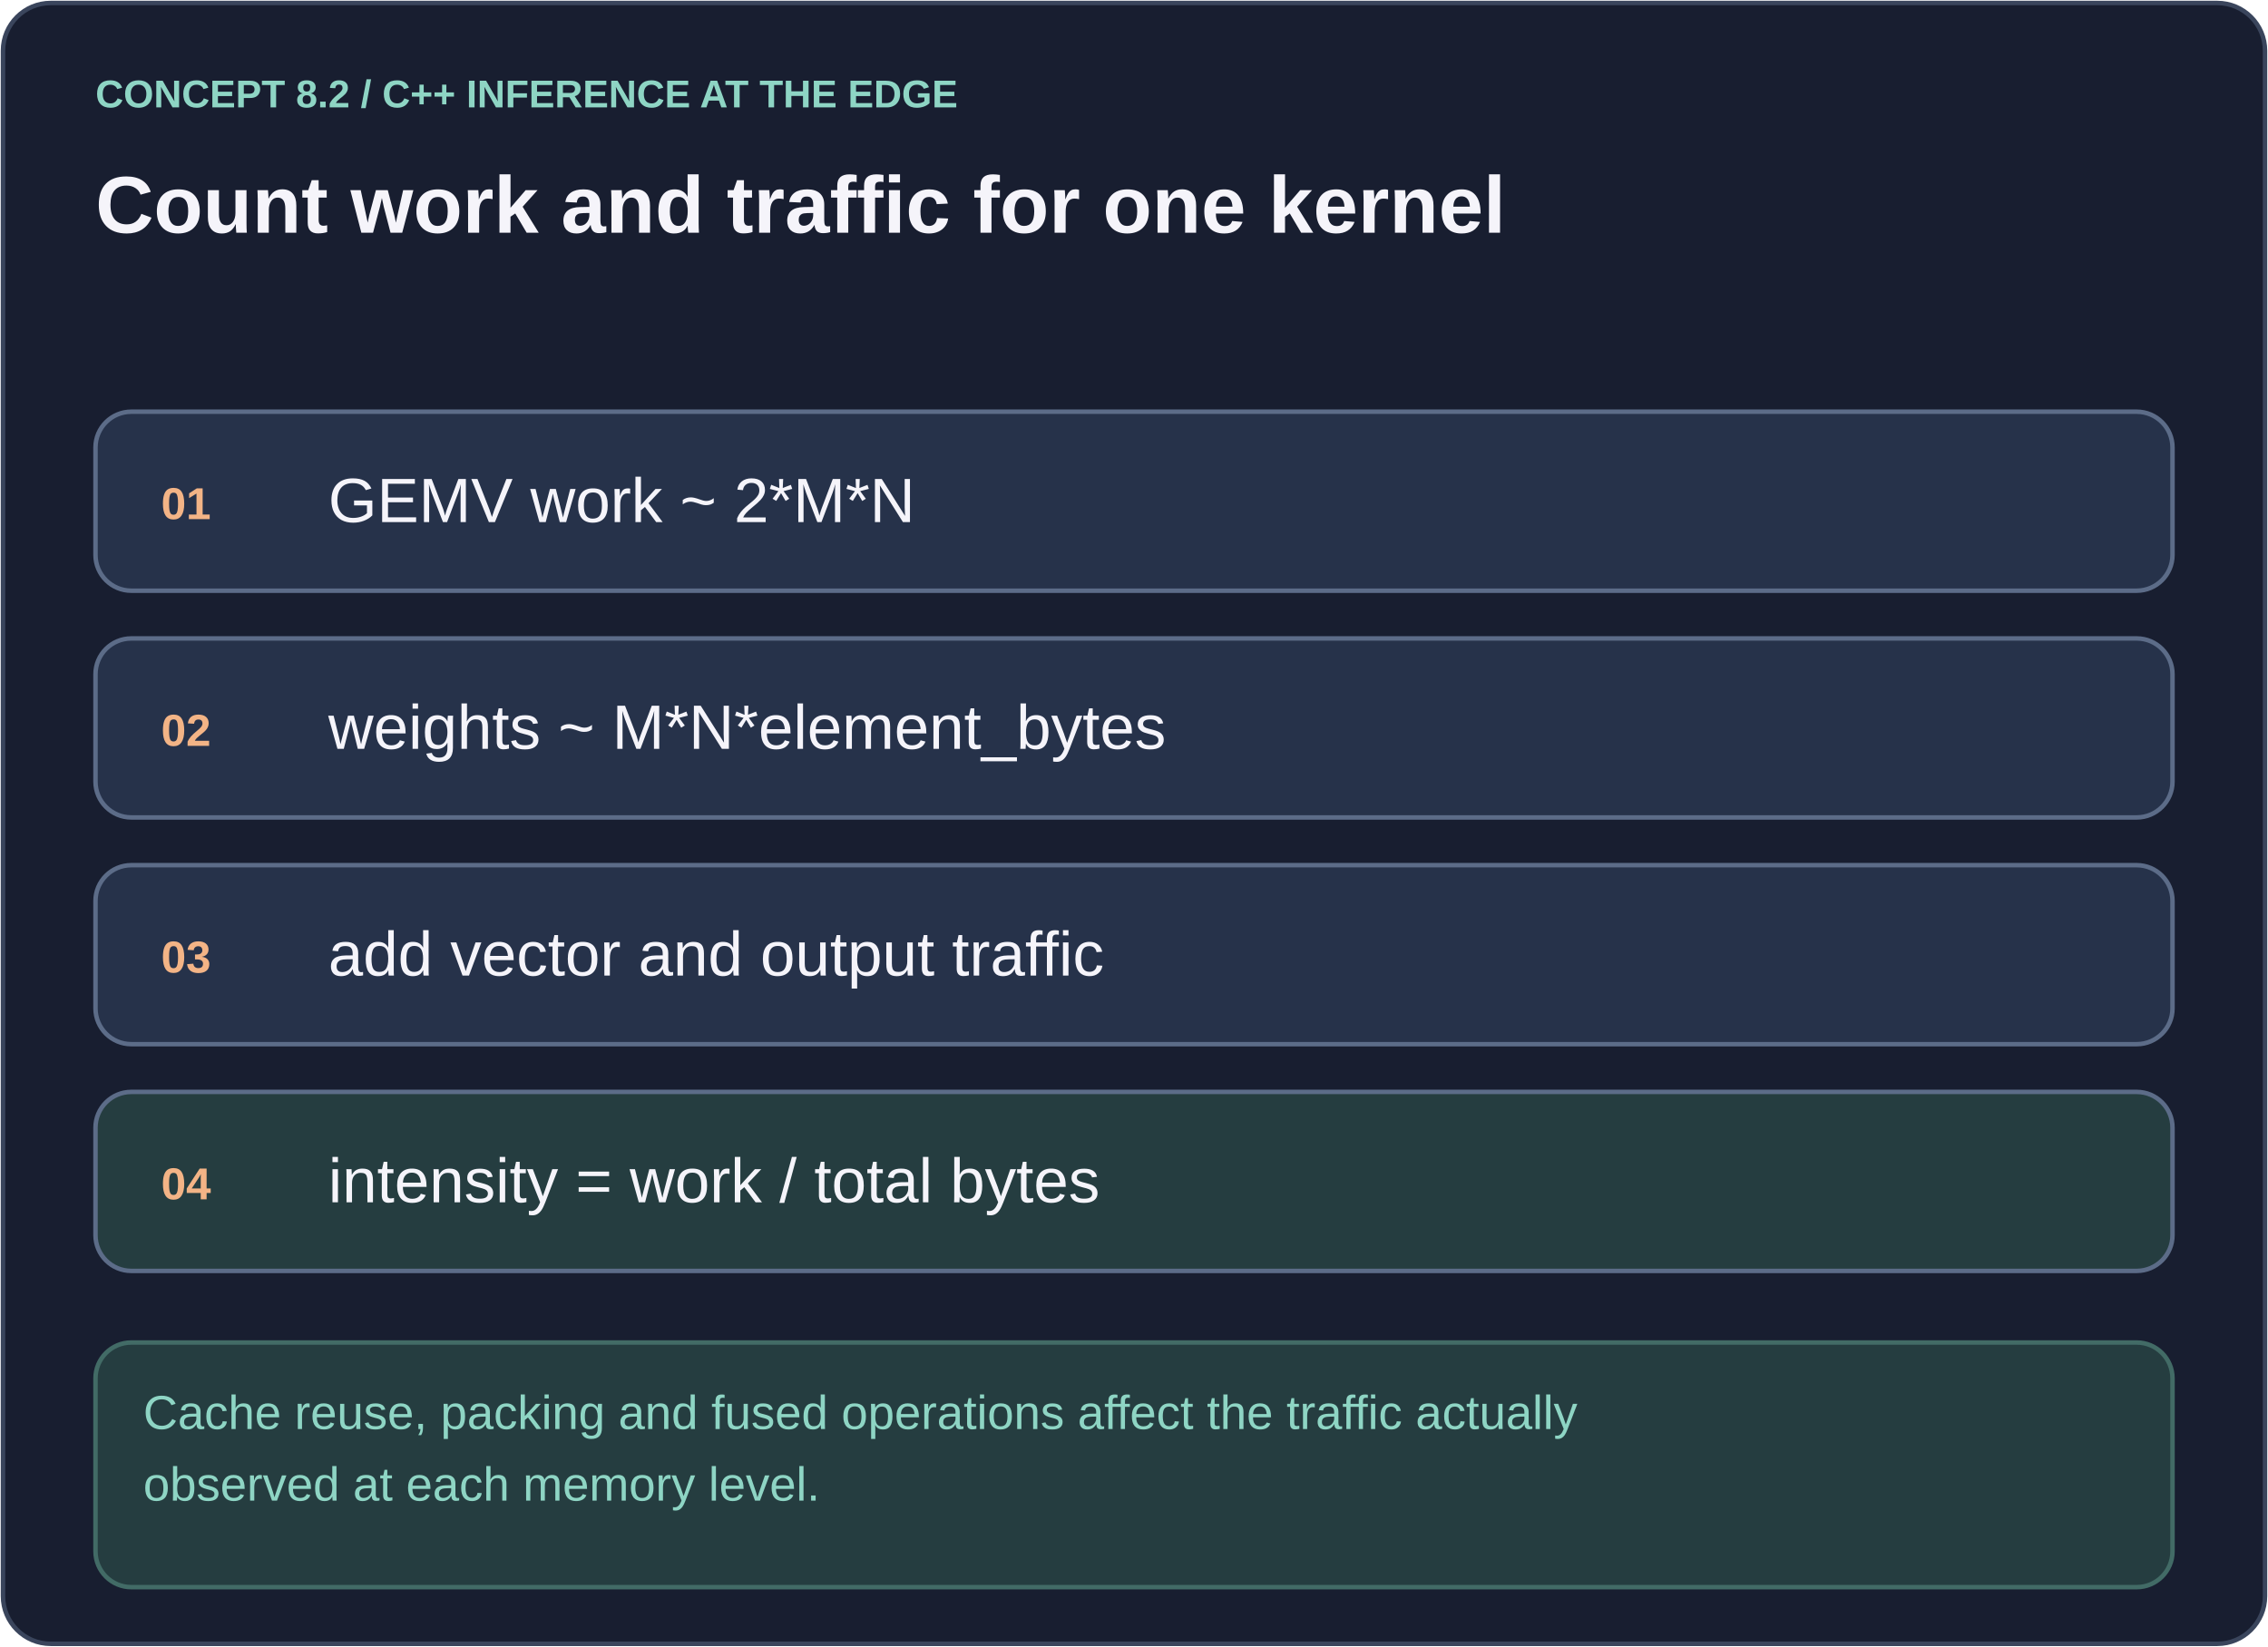
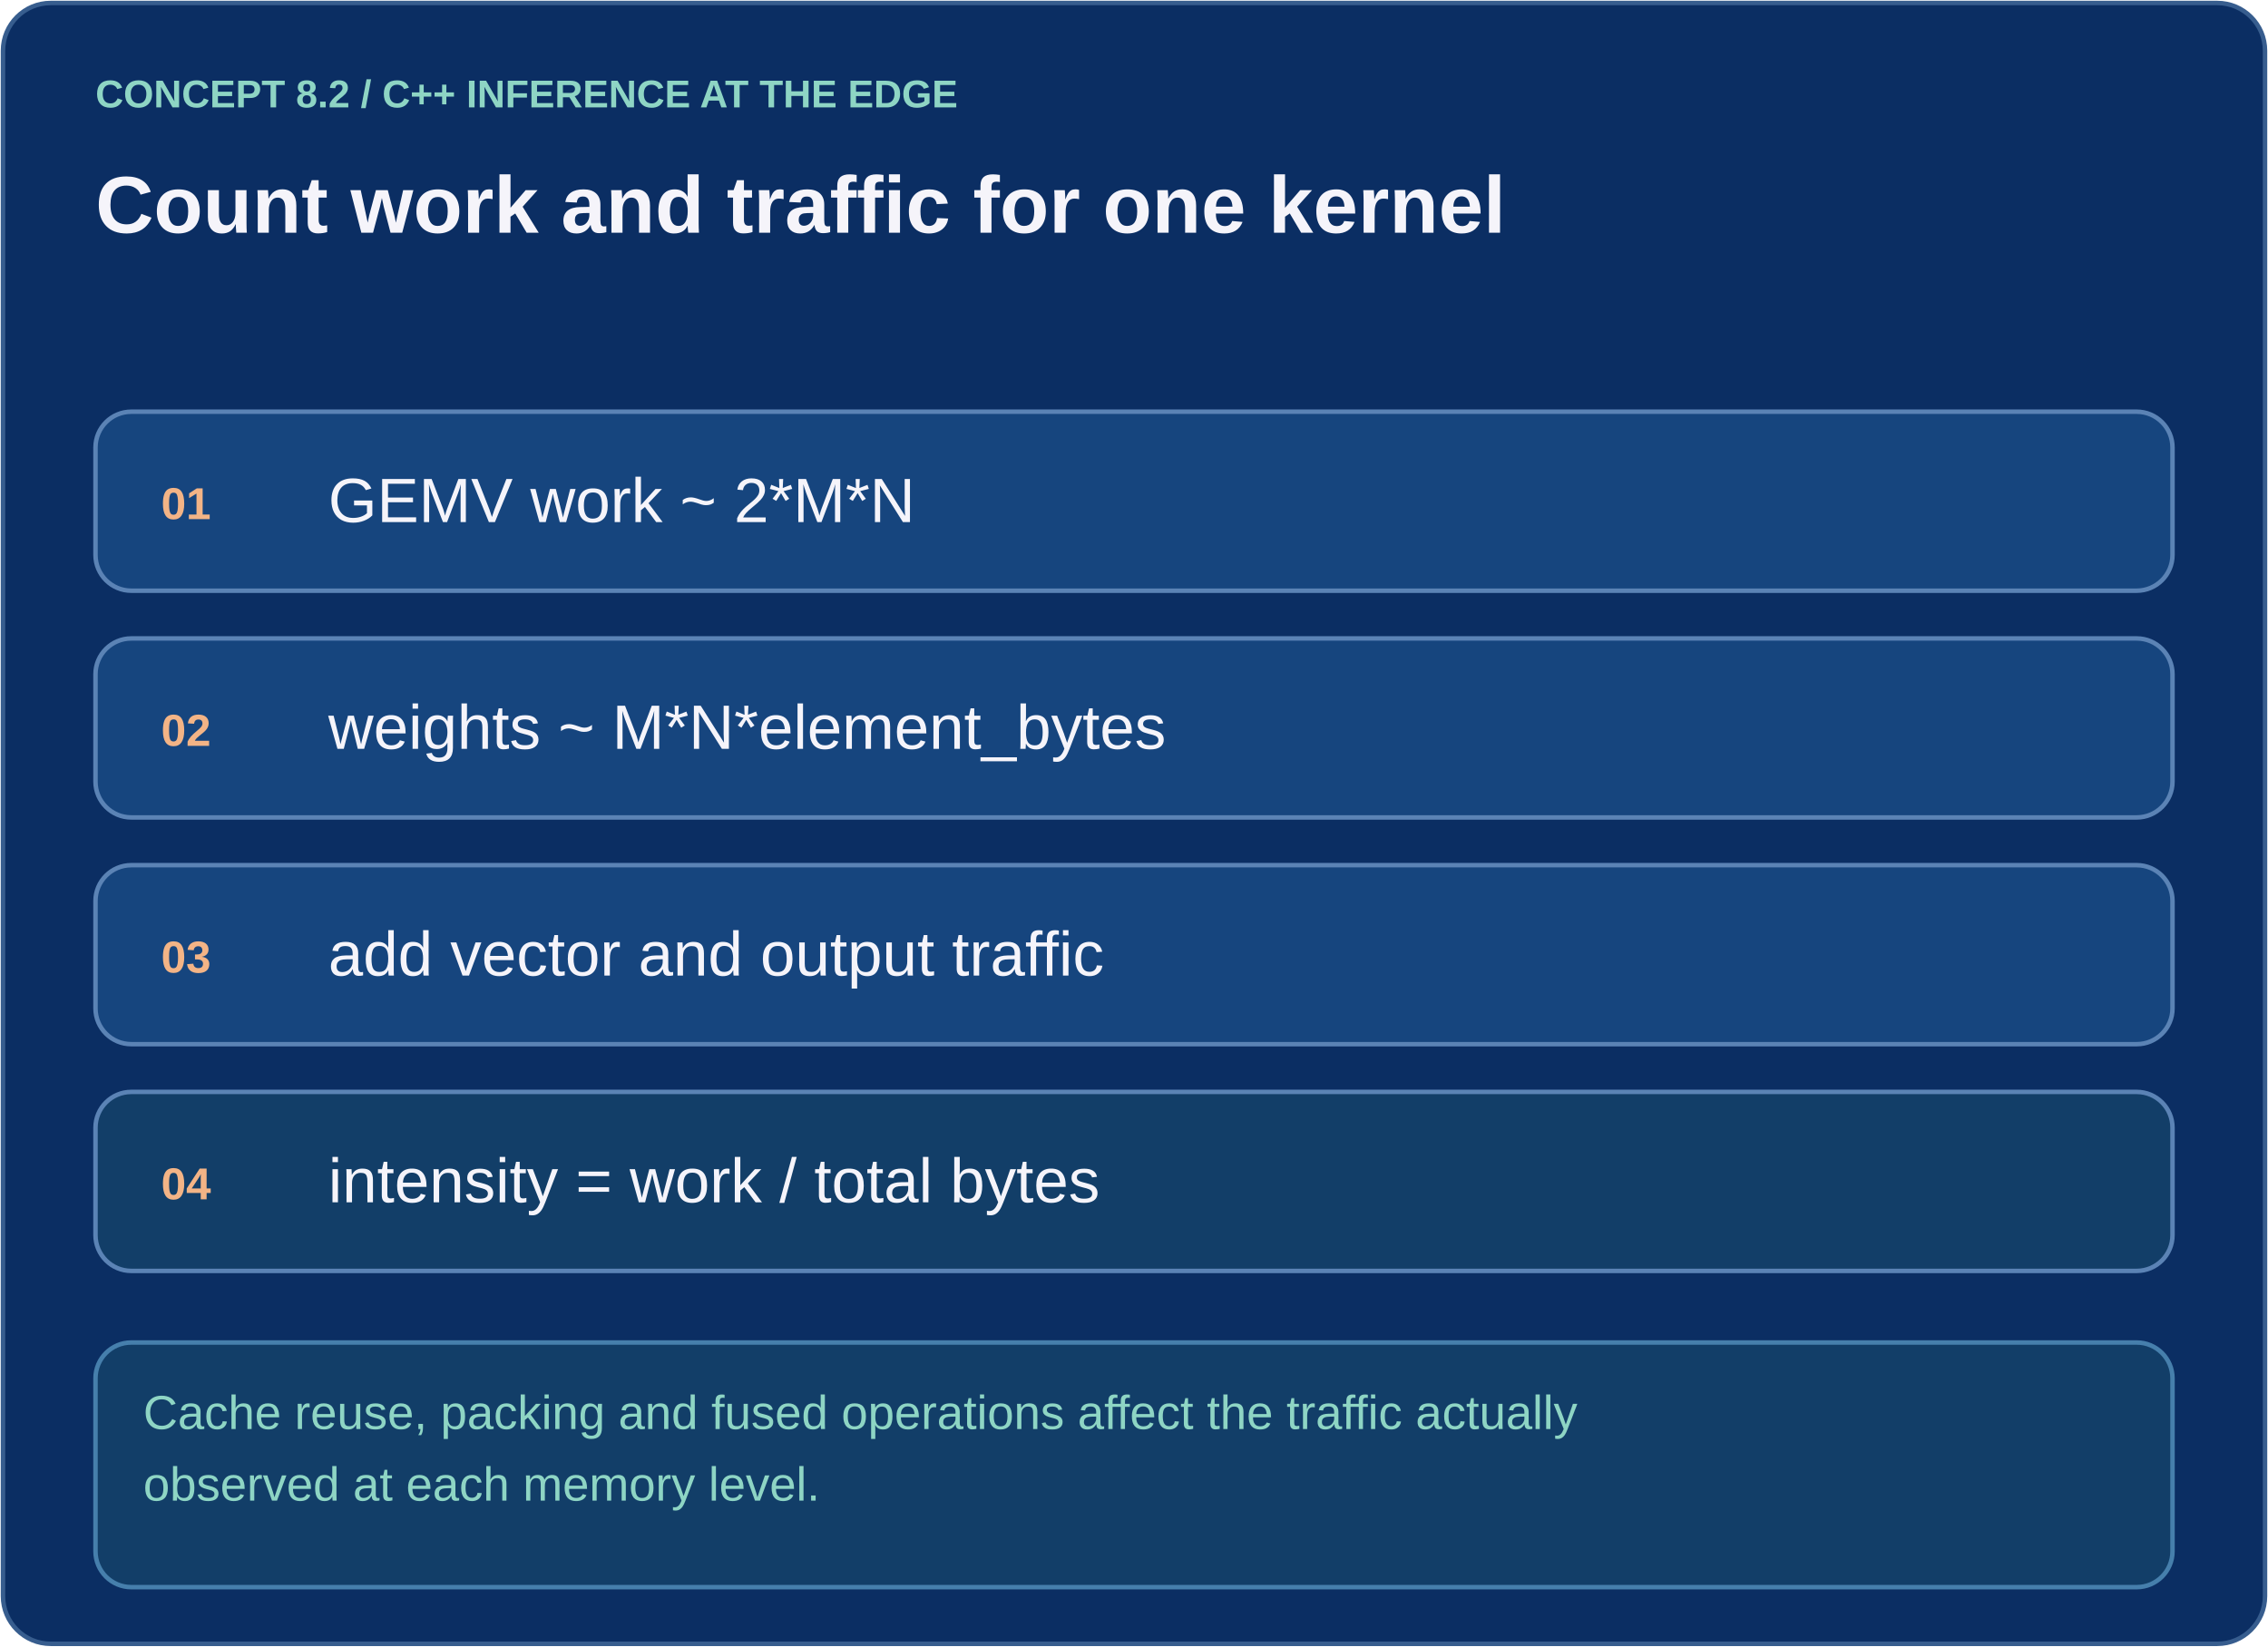
<svg xmlns="http://www.w3.org/2000/svg" width="760" height="552" viewBox="0 0 760 552" role="img" aria-labelledby="title desc">
  <defs>
    <marker id="arrow" viewBox="0 0 10 10" refX="9" refY="5" markerWidth="6" markerHeight="6" orient="auto-start-reverse">
      <path d="M0 0 L10 5 L0 10 Z" fill="#738993" />
    </marker>
  </defs>
  <g font-family="Arial, Helvetica, sans-serif">
-     <rect x="1" y="1" width="758" height="550" rx="16" fill="#181e30" stroke="#3a455c" stroke-width="1.5" />
+     <rect x="1" y="1" width="758" height="550" rx="16" fill="#0b2e63" stroke="#375d8e" stroke-width="1.5" />
    <text x="32" y="36" font-size="13" fill="#8ed5c4" font-weight="700" text-anchor="start">CONCEPT 8.2  /  C++ INFERENCE AT THE EDGE</text>
    <text x="32" y="78" font-size="27" fill="#f5f4fa" font-weight="600" text-anchor="start">Count work and traffic for one kernel</text>
-     <rect x="32" y="138" width="696" height="60" rx="12" fill="#26324a" stroke="#5c6c88" stroke-width="1.5" />
+     <rect x="32" y="138" width="696" height="60" rx="12" fill="#16457e" stroke="#5b83b5" stroke-width="1.5" />
    <text x="54" y="174" font-size="15" fill="#f3b486" font-weight="700" text-anchor="start">01</text>
    <text x="110" y="175" font-size="21" fill="#f5f4fa" font-weight="400" text-anchor="start">GEMV work ~ 2*M*N</text>
-     <rect x="32" y="214" width="696" height="60" rx="12" fill="#26324a" stroke="#5c6c88" stroke-width="1.5" />
+     <rect x="32" y="214" width="696" height="60" rx="12" fill="#16457e" stroke="#5b83b5" stroke-width="1.5" />
    <text x="54" y="250" font-size="15" fill="#f3b486" font-weight="700" text-anchor="start">02</text>
    <text x="110" y="251" font-size="21" fill="#f5f4fa" font-weight="400" text-anchor="start">weights ~ M*N*element_bytes</text>
-     <rect x="32" y="290" width="696" height="60" rx="12" fill="#26324a" stroke="#5c6c88" stroke-width="1.5" />
+     <rect x="32" y="290" width="696" height="60" rx="12" fill="#16457e" stroke="#5b83b5" stroke-width="1.5" />
    <text x="54" y="326" font-size="15" fill="#f3b486" font-weight="700" text-anchor="start">03</text>
    <text x="110" y="327" font-size="21" fill="#f5f4fa" font-weight="400" text-anchor="start">add vector and output traffic</text>
-     <rect x="32" y="366" width="696" height="60" rx="12" fill="#253d40" stroke="#5c6c88" stroke-width="1.5" />
+     <rect x="32" y="366" width="696" height="60" rx="12" fill="#123e68" stroke="#5b83b5" stroke-width="1.5" />
    <text x="54" y="402" font-size="15" fill="#f3b486" font-weight="700" text-anchor="start">04</text>
    <text x="110" y="403" font-size="21" fill="#f5f4fa" font-weight="400" text-anchor="start">intensity = work / total bytes</text>
-     <rect x="32" y="450" width="696" height="82" rx="12" fill="#253d40" stroke="#426b66" stroke-width="1.5" />
+     <rect x="32" y="450" width="696" height="82" rx="12" fill="#123e68" stroke="#467fac" stroke-width="1.5" />
    <text x="48" y="479" font-size="16" fill="#8ed5c4" font-weight="400" text-anchor="start">Cache reuse, packing and fused operations affect the traffic actually</text>
    <text x="48" y="503" font-size="16" fill="#8ed5c4" font-weight="400" text-anchor="start">observed at each memory level.</text>
  </g>
</svg>
